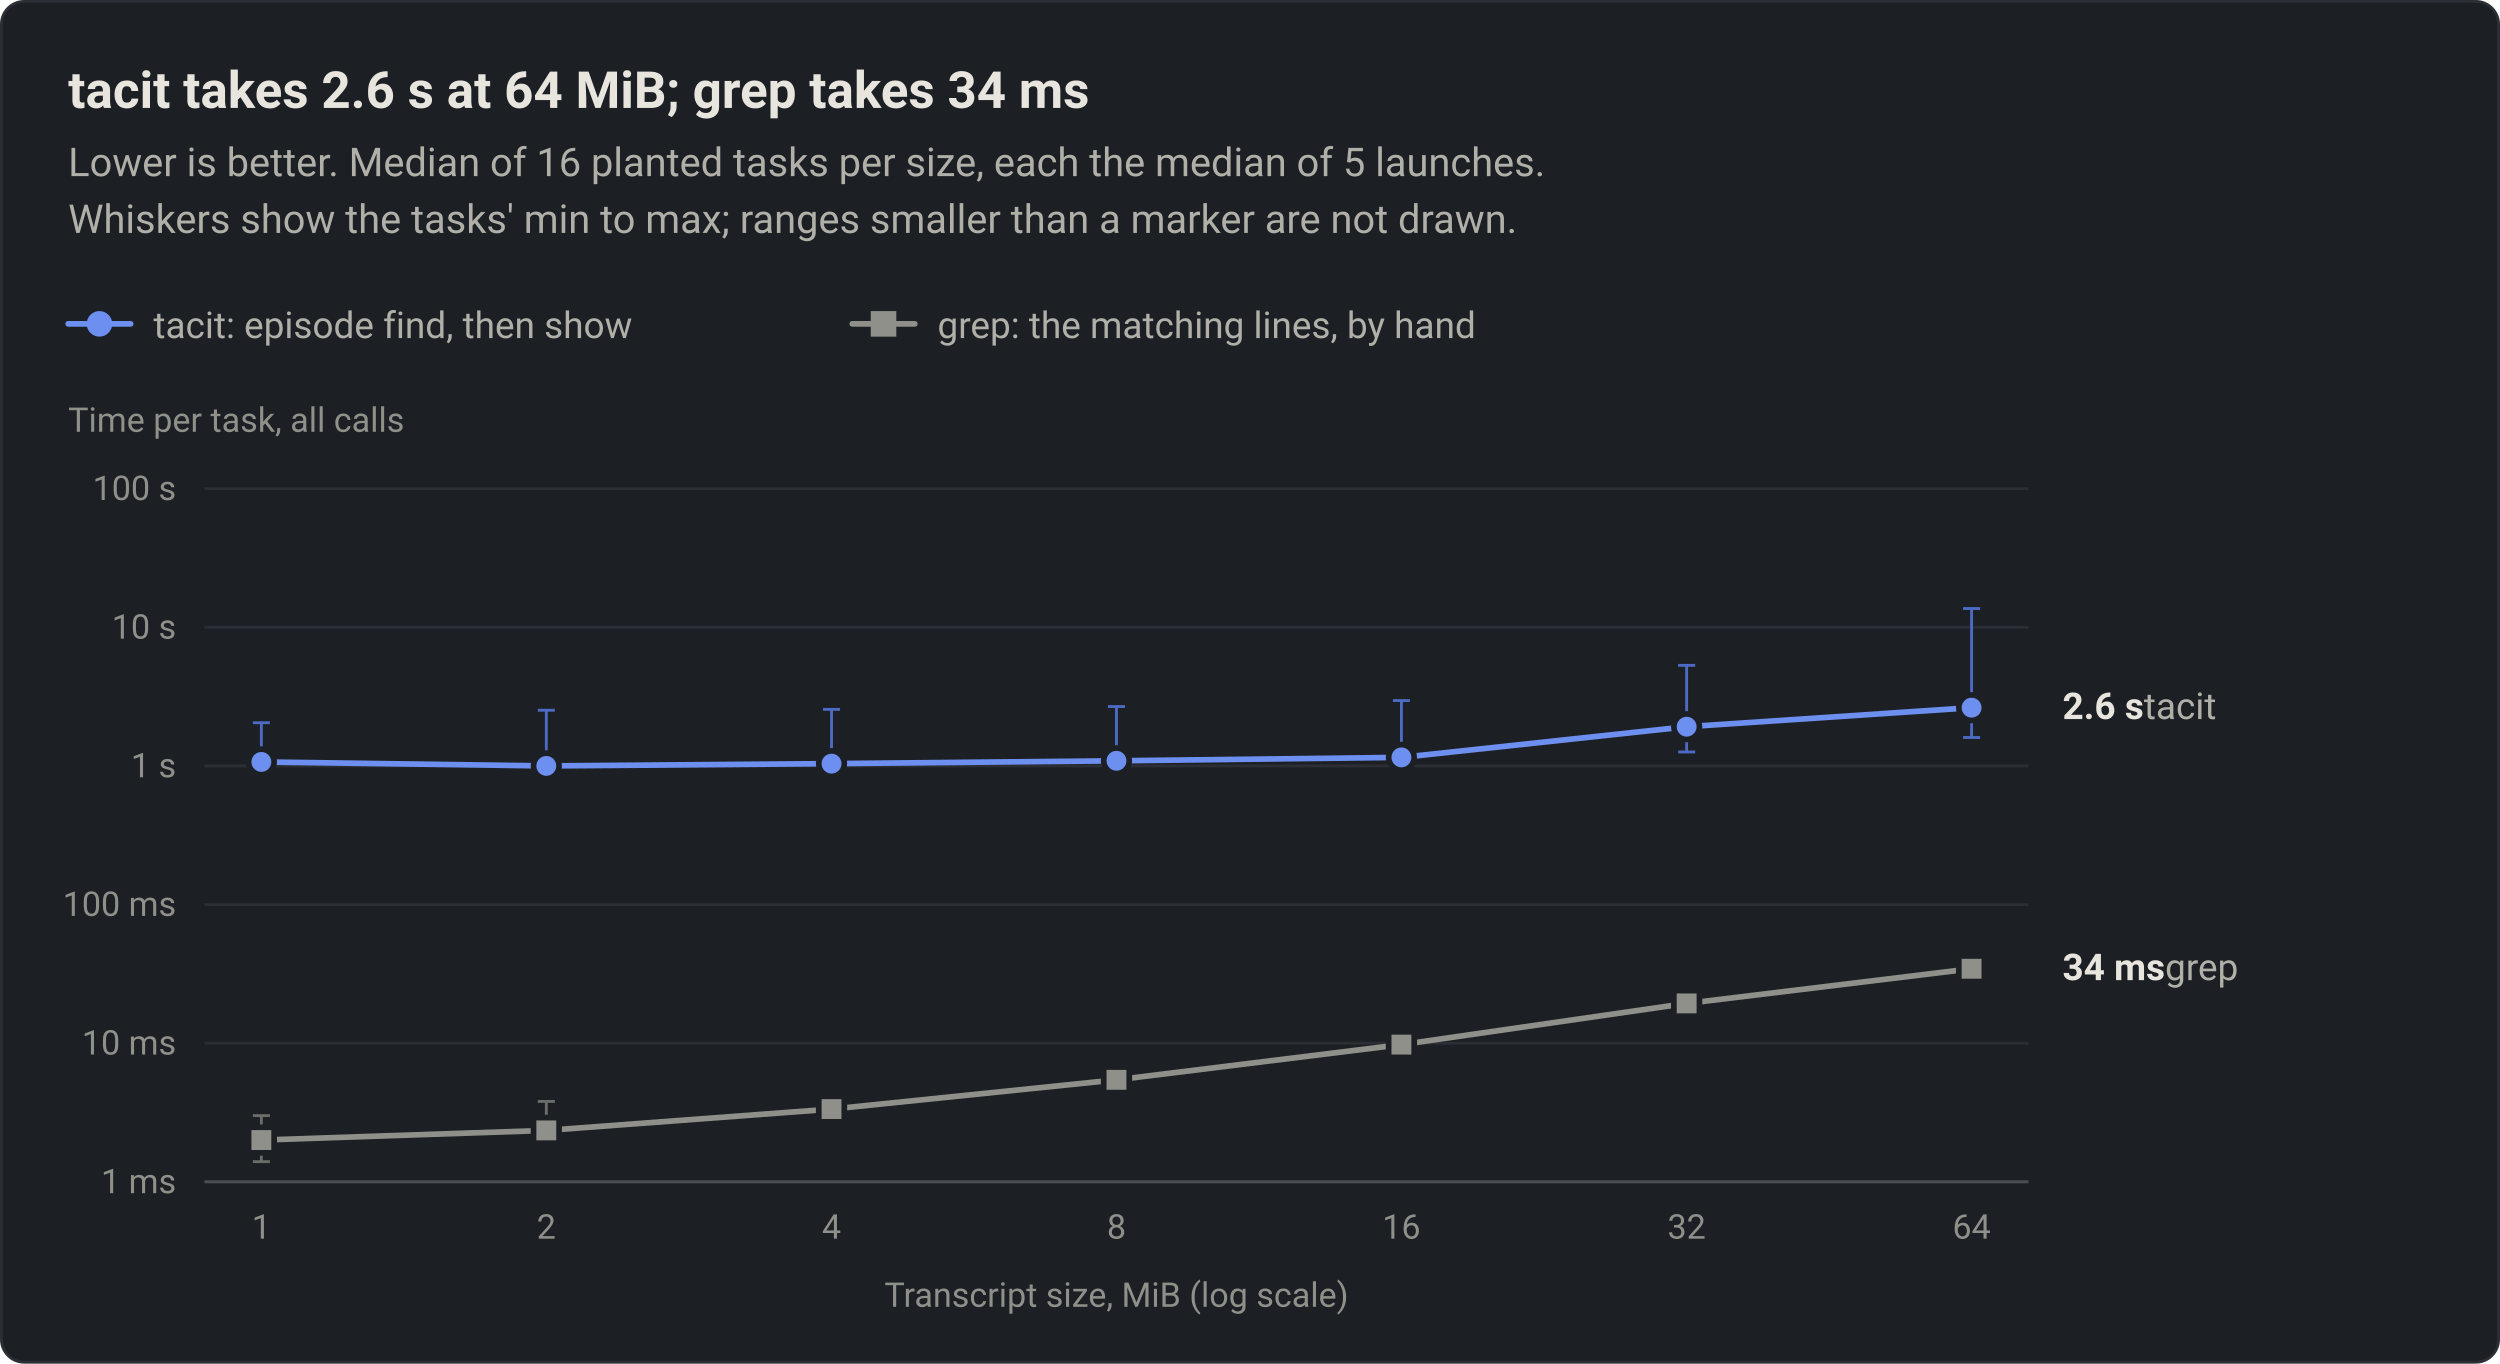
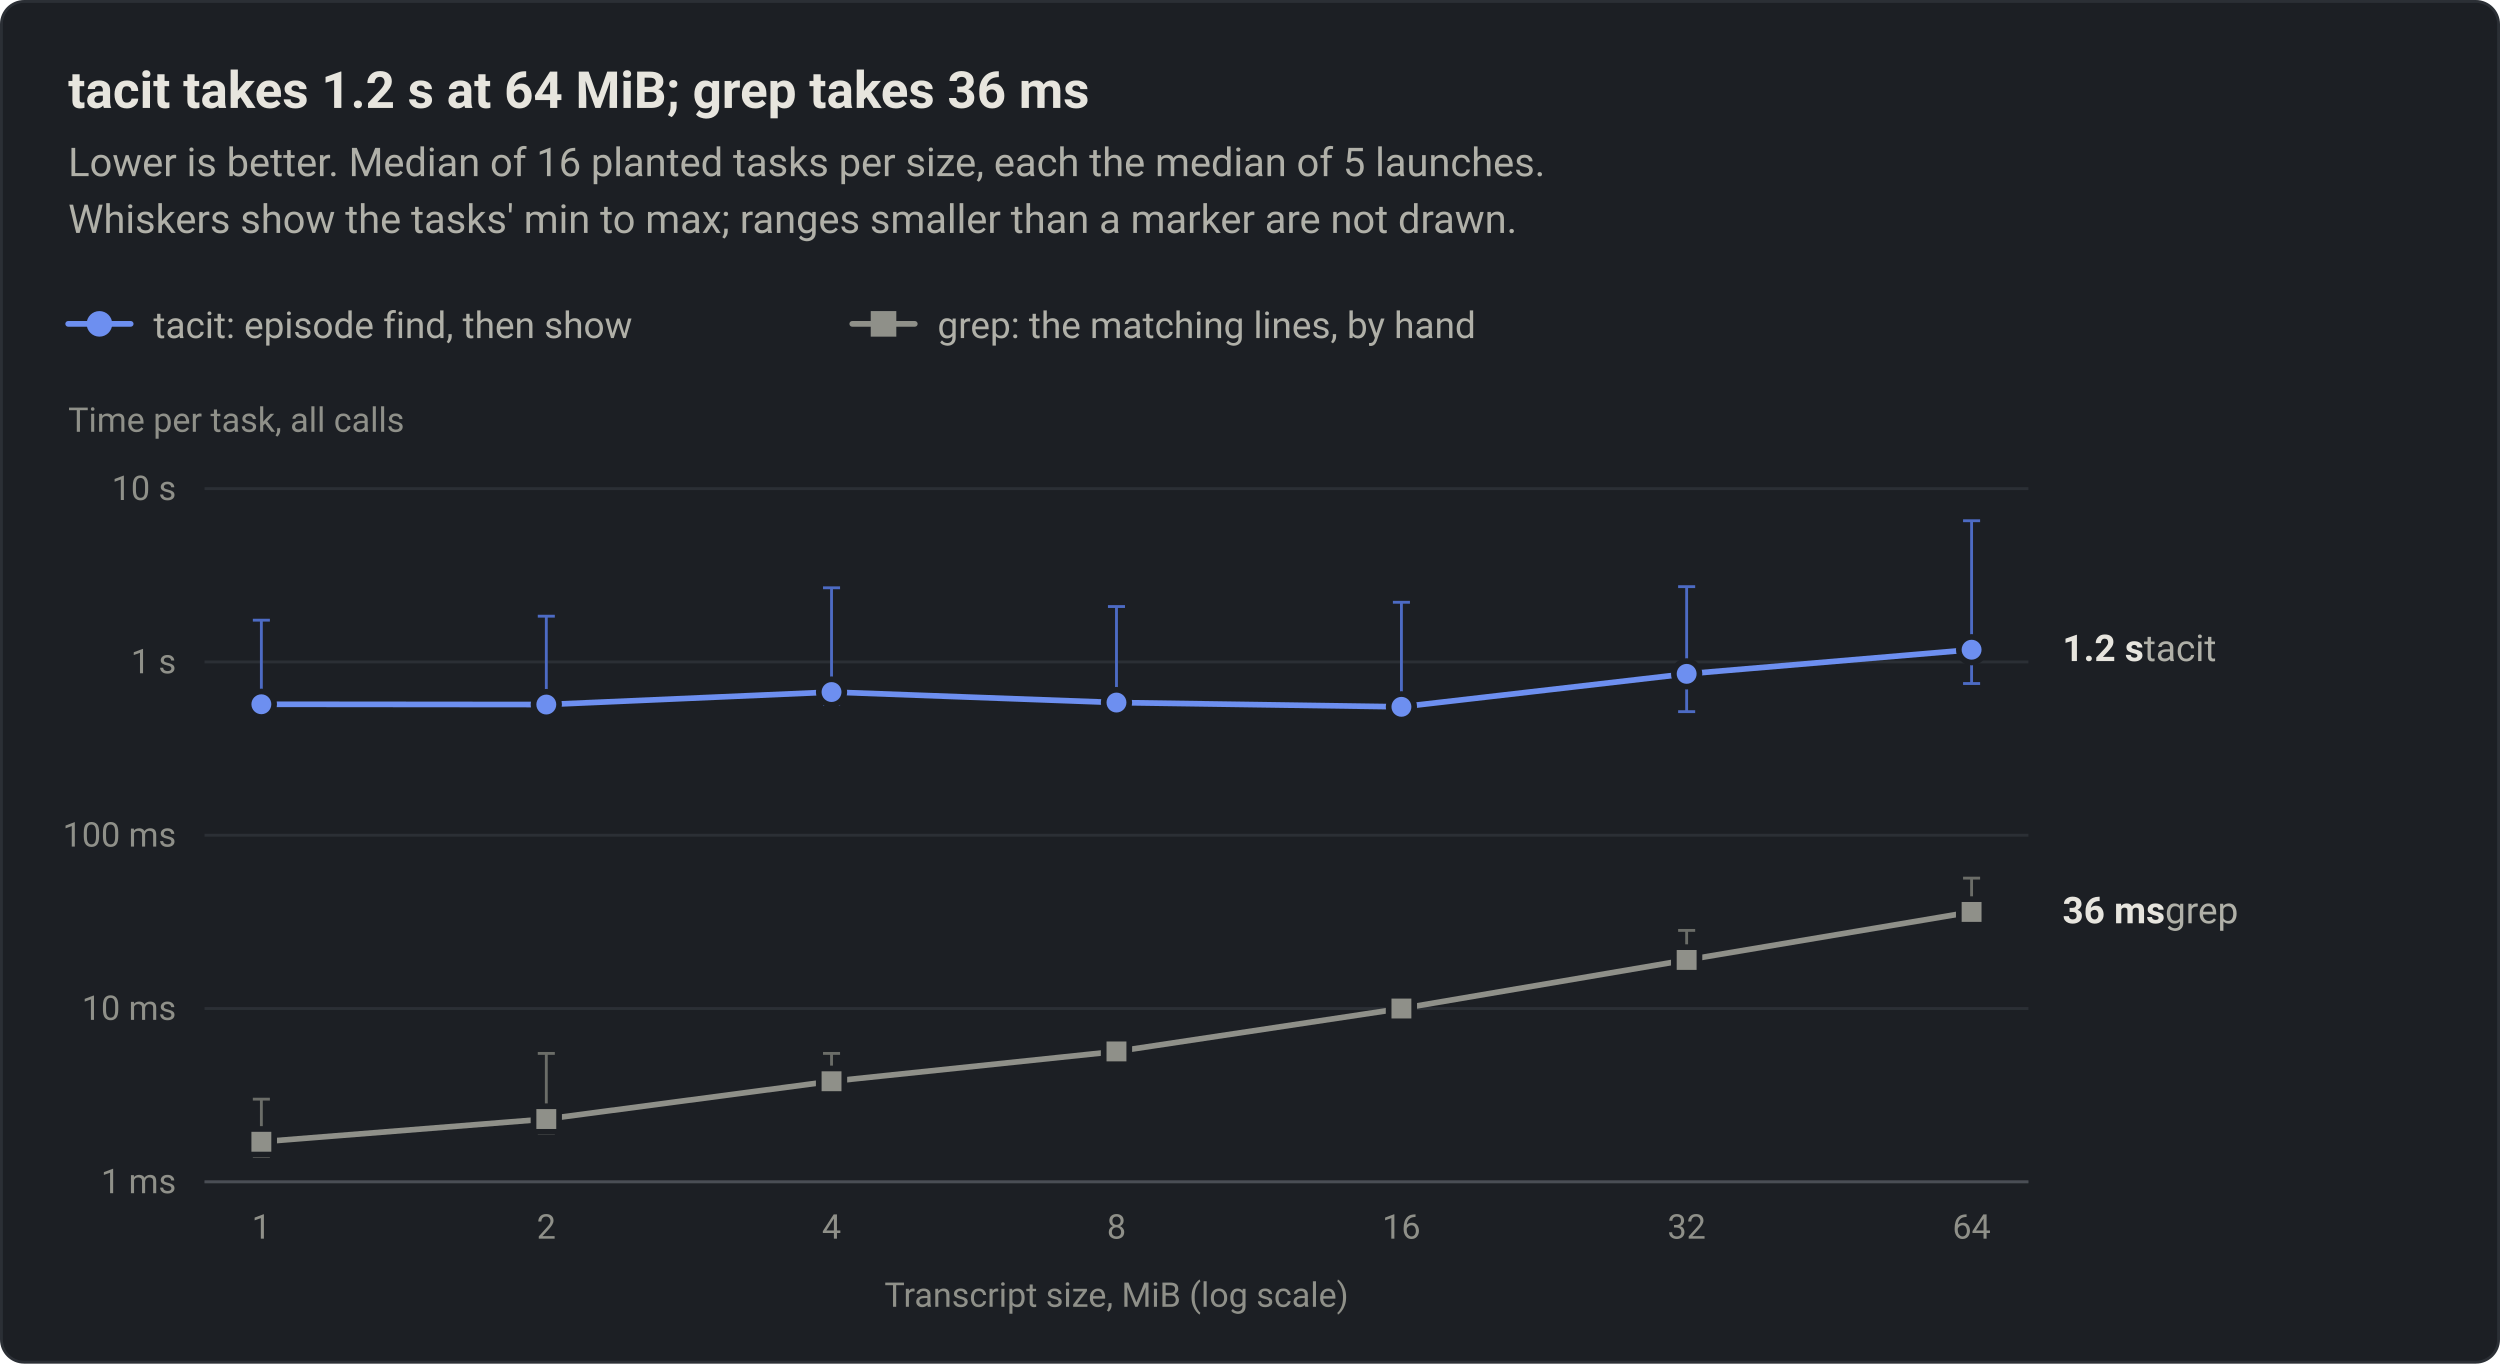
<svg xmlns="http://www.w3.org/2000/svg" width="880" height="480" viewBox="0 0 880 480" role="img" aria-labelledby="t d">
  <style>text{font-family:'Atkinson Hyperlegible Next', 'Atkinson Hyperlegible', system-ui, -apple-system, 'Segoe UI', Roboto, sans-serif;fill:#e7e5de}.s{fill:#b0b0a8}.m{fill:#8f9089;font-variant-numeric:tabular-nums}</style>
  <rect x="0.5" y="0.5" width="879" height="479" rx="8" fill="#1c1f24" stroke="#2b2f35" />
-   <text x="24" y="38" font-size="18" font-weight="600">tacit takes 2.6 s at 64 MiB; grep takes 34 ms</text>
+   <text x="24" y="38" font-size="18" font-weight="600">tacit takes 1.2 s at 64 MiB; grep takes 36 ms</text>
  <text class="s" x="24" y="62" font-size="14">Lower is better. Median of 16 planted tasks per size, each the median of 5 launches.</text>
  <text class="s" x="24" y="82" font-size="14">Whiskers show the tasks' min to max; ranges smaller than a marker are not drawn.</text>
  <line x1="24" x2="46" y1="114" y2="114" stroke="#6d8ff0" stroke-width="2" stroke-linecap="round" />
  <circle cx="35.0" cy="114.0" r="4.5" fill="#6d8ff0" />
  <text class="s" x="54" y="119" font-size="13">tacit: episode find, then show</text>
  <line x1="300" x2="322" y1="114" y2="114" stroke="#8f9089" stroke-width="2" stroke-linecap="round" />
  <rect x="306.5" y="109.5" width="9" height="9" fill="#8f9089" />
  <text class="s" x="330" y="119" font-size="13">grep: the matching lines, by hand</text>
  <line x1="72" x2="714" y1="416.0" y2="416.0" stroke="#2b2f35" stroke-width="1" />
  <text class="m" x="62" y="420.0" font-size="12" text-anchor="end">1 ms</text>
-   <line x1="72" x2="714" y1="367.2" y2="367.2" stroke="#2b2f35" stroke-width="1" />
-   <text class="m" x="62" y="371.2" font-size="12" text-anchor="end">10 ms</text>
-   <line x1="72" x2="714" y1="318.4" y2="318.4" stroke="#2b2f35" stroke-width="1" />
-   <text class="m" x="62" y="322.4" font-size="12" text-anchor="end">100 ms</text>
-   <line x1="72" x2="714" y1="269.6" y2="269.6" stroke="#2b2f35" stroke-width="1" />
-   <text class="m" x="62" y="273.6" font-size="12" text-anchor="end">1 s</text>
-   <line x1="72" x2="714" y1="220.8" y2="220.8" stroke="#2b2f35" stroke-width="1" />
-   <text class="m" x="62" y="224.8" font-size="12" text-anchor="end">10 s</text>
+   <line x1="72" x2="714" y1="355.0" y2="355.0" stroke="#2b2f35" stroke-width="1" />
+   <text class="m" x="62" y="359.0" font-size="12" text-anchor="end">10 ms</text>
+   <line x1="72" x2="714" y1="294.0" y2="294.0" stroke="#2b2f35" stroke-width="1" />
+   <text class="m" x="62" y="298.0" font-size="12" text-anchor="end">100 ms</text>
+   <line x1="72" x2="714" y1="233.0" y2="233.0" stroke="#2b2f35" stroke-width="1" />
+   <text class="m" x="62" y="237.0" font-size="12" text-anchor="end">1 s</text>
  <line x1="72" x2="714" y1="172.0" y2="172.0" stroke="#2b2f35" stroke-width="1" />
-   <text class="m" x="62" y="176.0" font-size="12" text-anchor="end">100 s</text>
+   <text class="m" x="62" y="176.0" font-size="12" text-anchor="end">10 s</text>
  <line x1="72" x2="714" y1="416" y2="416" stroke="#4a4e55" stroke-width="1" />
  <text class="m" x="92.0" y="436" font-size="12" text-anchor="middle">1</text>
  <text class="m" x="192.3" y="436" font-size="12" text-anchor="middle">2</text>
  <text class="m" x="292.7" y="436" font-size="12" text-anchor="middle">4</text>
  <text class="m" x="393.0" y="436" font-size="12" text-anchor="middle">8</text>
  <text class="m" x="493.3" y="436" font-size="12" text-anchor="middle">16</text>
  <text class="m" x="593.7" y="436" font-size="12" text-anchor="middle">32</text>
  <text class="m" x="694.0" y="436" font-size="12" text-anchor="middle">64</text>
  <text class="m" x="393.0" y="460" font-size="12" text-anchor="middle">Transcript size, MiB (log scale)</text>
  <text class="m" x="24" y="152" font-size="12">Time per task, all calls</text>
-   <path d="M92.0,408.9 V392.7 M89.0,408.9 h6 M89.0,392.7 h6" stroke="#6b6d68" stroke-width="1" fill="none" />
-   <path d="M192.3,401.3 V387.7 M189.3,401.3 h6 M189.3,387.7 h6" stroke="#6b6d68" stroke-width="1" fill="none" />
-   <polyline points="92.0,401.3 192.3,397.9 292.7,390.4 393.0,380.1 493.3,367.7 593.7,353.2 694.0,341.0" fill="none" stroke="#8f9089" stroke-width="2" stroke-linejoin="round" stroke-linecap="round" />
-   <rect x="87.5" y="396.8" width="9" height="9" fill="#8f9089" stroke="#1c1f24" stroke-width="2" />
-   <rect x="187.8" y="393.4" width="9" height="9" fill="#8f9089" stroke="#1c1f24" stroke-width="2" />
-   <rect x="288.2" y="385.9" width="9" height="9" fill="#8f9089" stroke="#1c1f24" stroke-width="2" />
-   <rect x="388.5" y="375.6" width="9" height="9" fill="#8f9089" stroke="#1c1f24" stroke-width="2" />
-   <rect x="488.8" y="363.2" width="9" height="9" fill="#8f9089" stroke="#1c1f24" stroke-width="2" />
-   <rect x="589.2" y="348.7" width="9" height="9" fill="#8f9089" stroke="#1c1f24" stroke-width="2" />
-   <rect x="689.5" y="336.5" width="9" height="9" fill="#8f9089" stroke="#1c1f24" stroke-width="2" />
-   <path d="M92.0,270.2 V254.4 M89.0,270.2 h6 M89.0,254.4 h6" stroke="#4d6bc4" stroke-width="1" fill="none" />
-   <path d="M192.3,270.1 V250.0 M189.3,270.1 h6 M189.3,250.0 h6" stroke="#4d6bc4" stroke-width="1" fill="none" />
-   <path d="M292.7,269.8 V249.7 M289.7,269.8 h6 M289.7,249.7 h6" stroke="#4d6bc4" stroke-width="1" fill="none" />
-   <path d="M393.0,268.7 V248.7 M390.0,268.7 h6 M390.0,248.7 h6" stroke="#4d6bc4" stroke-width="1" fill="none" />
-   <path d="M493.3,267.0 V246.6 M490.3,267.0 h6 M490.3,246.6 h6" stroke="#4d6bc4" stroke-width="1" fill="none" />
-   <path d="M593.7,264.7 V234.2 M590.7,264.7 h6 M590.7,234.2 h6" stroke="#4d6bc4" stroke-width="1" fill="none" />
-   <path d="M694.0,259.6 V214.2 M691.0,259.6 h6 M691.0,214.2 h6" stroke="#4d6bc4" stroke-width="1" fill="none" />
-   <polyline points="92.0,268.2 192.3,269.6 292.7,268.8 393.0,267.8 493.3,266.6 593.7,255.8 694.0,249.1" fill="none" stroke="#6d8ff0" stroke-width="2" stroke-linejoin="round" stroke-linecap="round" />
-   <circle cx="92.0" cy="268.2" r="4.5" fill="#6d8ff0" stroke="#1c1f24" stroke-width="2" />
-   <circle cx="192.3" cy="269.6" r="4.5" fill="#6d8ff0" stroke="#1c1f24" stroke-width="2" />
-   <circle cx="292.7" cy="268.8" r="4.5" fill="#6d8ff0" stroke="#1c1f24" stroke-width="2" />
-   <circle cx="393.0" cy="267.8" r="4.5" fill="#6d8ff0" stroke="#1c1f24" stroke-width="2" />
-   <circle cx="493.3" cy="266.6" r="4.5" fill="#6d8ff0" stroke="#1c1f24" stroke-width="2" />
-   <circle cx="593.7" cy="255.8" r="4.5" fill="#6d8ff0" stroke="#1c1f24" stroke-width="2" />
-   <circle cx="694.0" cy="249.1" r="4.5" fill="#6d8ff0" stroke="#1c1f24" stroke-width="2" />
-   <text x="726" y="253.1" font-size="13" font-weight="600">2.6 s<tspan class="s" font-weight="400"> tacit</tspan>
+   <path d="M92.0,407.1 V386.9 M89.0,407.1 h6 M89.0,386.9 h6" stroke="#6b6d68" stroke-width="1" fill="none" />
+   <path d="M192.3,399.0 V370.8 M189.3,399.0 h6 M189.3,370.8 h6" stroke="#6b6d68" stroke-width="1" fill="none" />
+   <path d="M292.7,383.6 V370.8 M289.7,383.6 h6 M289.7,370.8 h6" stroke="#6b6d68" stroke-width="1" fill="none" />
+   <path d="M593.7,340.3 V327.5 M590.7,340.3 h6 M590.7,327.5 h6" stroke="#6b6d68" stroke-width="1" fill="none" />
+   <path d="M694.0,324.2 V309.1 M691.0,324.2 h6 M691.0,309.1 h6" stroke="#6b6d68" stroke-width="1" fill="none" />
+   <polyline points="92.0,401.9 192.3,393.9 292.7,380.6 393.0,370.1 493.3,355.0 593.7,337.9 694.0,321.0" fill="none" stroke="#8f9089" stroke-width="2" stroke-linejoin="round" stroke-linecap="round" />
+   <rect x="87.5" y="397.4" width="9" height="9" fill="#8f9089" stroke="#1c1f24" stroke-width="2" />
+   <rect x="187.8" y="389.4" width="9" height="9" fill="#8f9089" stroke="#1c1f24" stroke-width="2" />
+   <rect x="288.2" y="376.1" width="9" height="9" fill="#8f9089" stroke="#1c1f24" stroke-width="2" />
+   <rect x="388.5" y="365.6" width="9" height="9" fill="#8f9089" stroke="#1c1f24" stroke-width="2" />
+   <rect x="488.8" y="350.5" width="9" height="9" fill="#8f9089" stroke="#1c1f24" stroke-width="2" />
+   <rect x="589.2" y="333.4" width="9" height="9" fill="#8f9089" stroke="#1c1f24" stroke-width="2" />
+   <rect x="689.5" y="316.5" width="9" height="9" fill="#8f9089" stroke="#1c1f24" stroke-width="2" />
+   <path d="M92.0,250.7 V218.3 M89.0,250.7 h6 M89.0,218.3 h6" stroke="#4d6bc4" stroke-width="1" fill="none" />
+   <path d="M192.3,250.0 V216.9 M189.3,250.0 h6 M189.3,216.9 h6" stroke="#4d6bc4" stroke-width="1" fill="none" />
+   <path d="M292.7,247.9 V206.9 M289.7,247.9 h6 M289.7,206.9 h6" stroke="#4d6bc4" stroke-width="1" fill="none" />
+   <path d="M393.0,250.3 V213.5 M390.0,250.3 h6 M390.0,213.5 h6" stroke="#4d6bc4" stroke-width="1" fill="none" />
+   <path d="M493.3,250.6 V212.0 M490.3,250.6 h6 M490.3,212.0 h6" stroke="#4d6bc4" stroke-width="1" fill="none" />
+   <path d="M593.7,250.5 V206.5 M590.7,250.5 h6 M590.7,206.5 h6" stroke="#4d6bc4" stroke-width="1" fill="none" />
+   <path d="M694.0,240.6 V183.3 M691.0,240.6 h6 M691.0,183.3 h6" stroke="#4d6bc4" stroke-width="1" fill="none" />
+   <polyline points="92.0,247.9 192.3,248.0 292.7,243.6 393.0,247.3 493.3,248.8 593.7,237.2 694.0,228.7" fill="none" stroke="#6d8ff0" stroke-width="2" stroke-linejoin="round" stroke-linecap="round" />
+   <circle cx="92.0" cy="247.9" r="4.5" fill="#6d8ff0" stroke="#1c1f24" stroke-width="2" />
+   <circle cx="192.3" cy="248.0" r="4.5" fill="#6d8ff0" stroke="#1c1f24" stroke-width="2" />
+   <circle cx="292.7" cy="243.6" r="4.5" fill="#6d8ff0" stroke="#1c1f24" stroke-width="2" />
+   <circle cx="393.0" cy="247.3" r="4.5" fill="#6d8ff0" stroke="#1c1f24" stroke-width="2" />
+   <circle cx="493.3" cy="248.8" r="4.5" fill="#6d8ff0" stroke="#1c1f24" stroke-width="2" />
+   <circle cx="593.7" cy="237.2" r="4.5" fill="#6d8ff0" stroke="#1c1f24" stroke-width="2" />
+   <circle cx="694.0" cy="228.7" r="4.5" fill="#6d8ff0" stroke="#1c1f24" stroke-width="2" />
+   <text x="726" y="232.7" font-size="13" font-weight="600">1.2 s<tspan class="s" font-weight="400"> tacit</tspan>
  </text>
-   <text x="726" y="345.0" font-size="13" font-weight="600">34 ms<tspan class="s" font-weight="400"> grep</tspan>
+   <text x="726" y="325.0" font-size="13" font-weight="600">36 ms<tspan class="s" font-weight="400"> grep</tspan>
  </text>
</svg>
